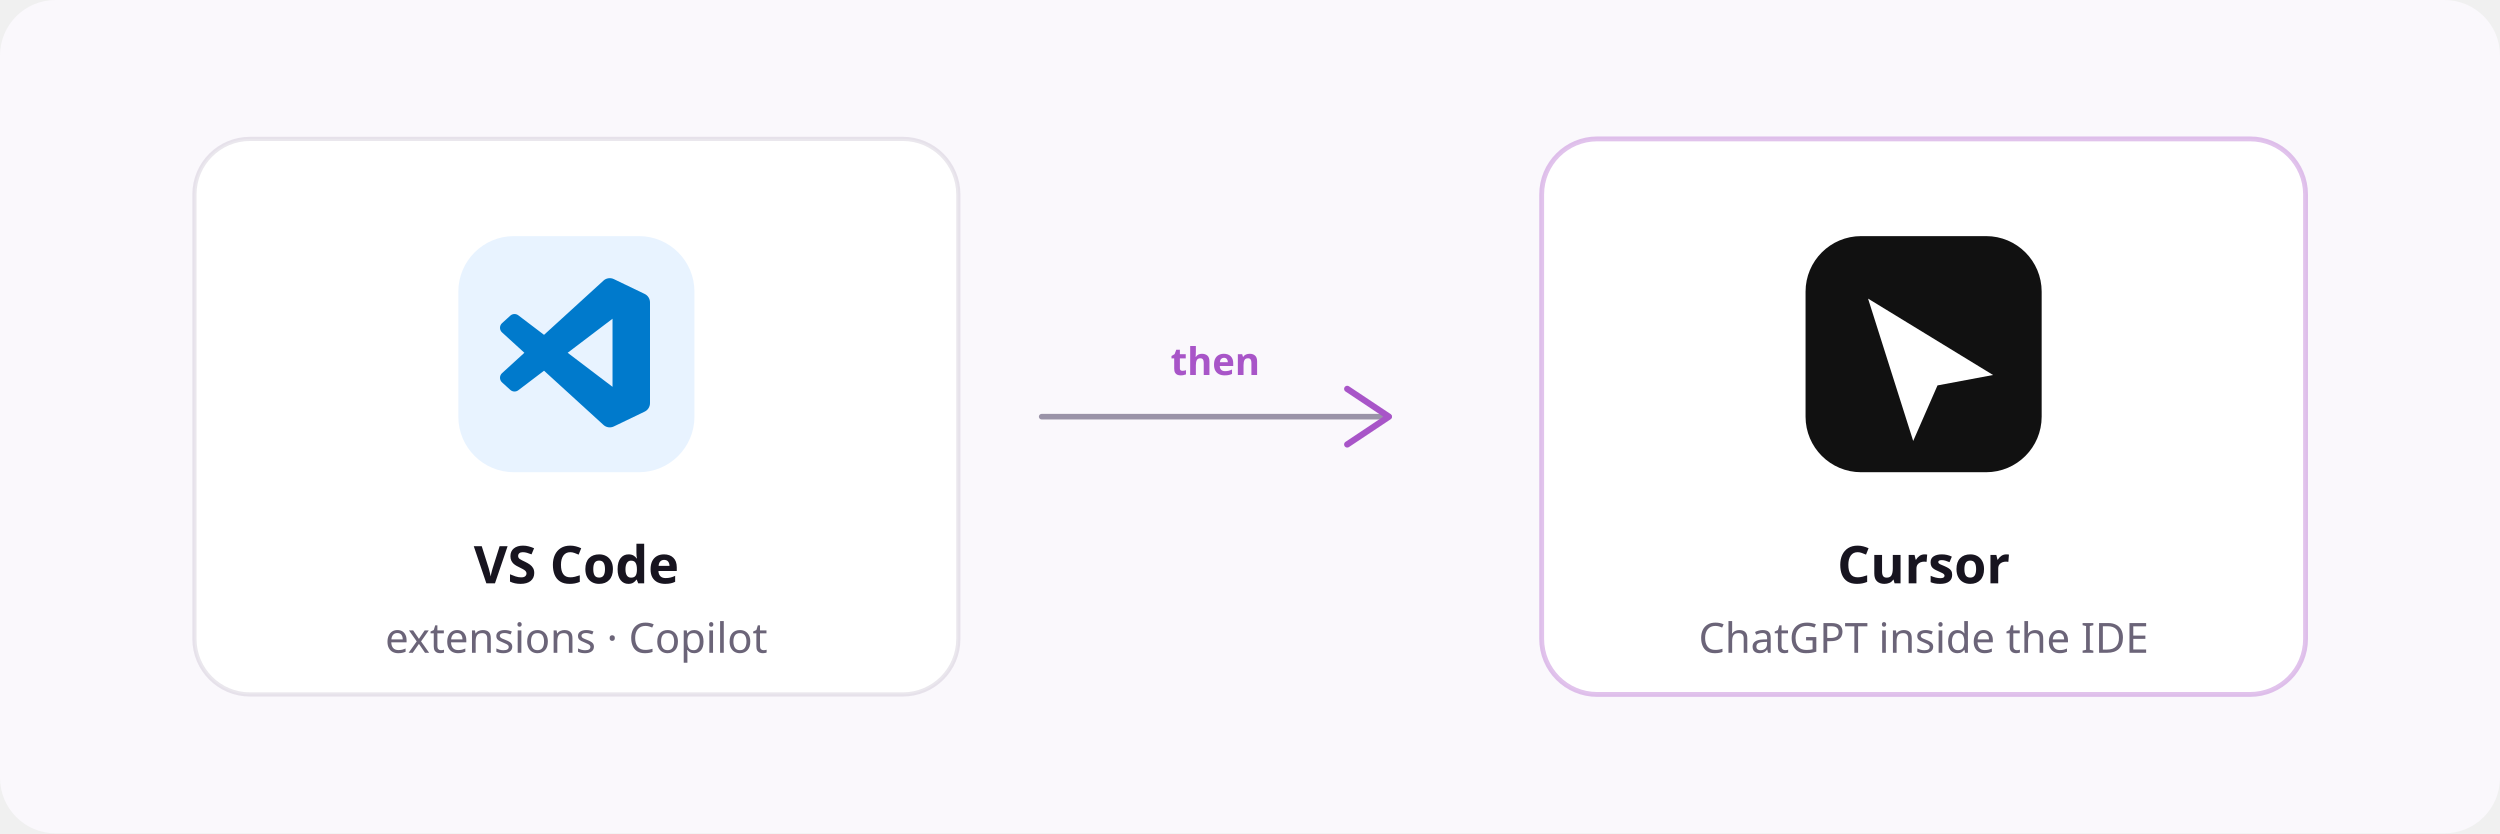
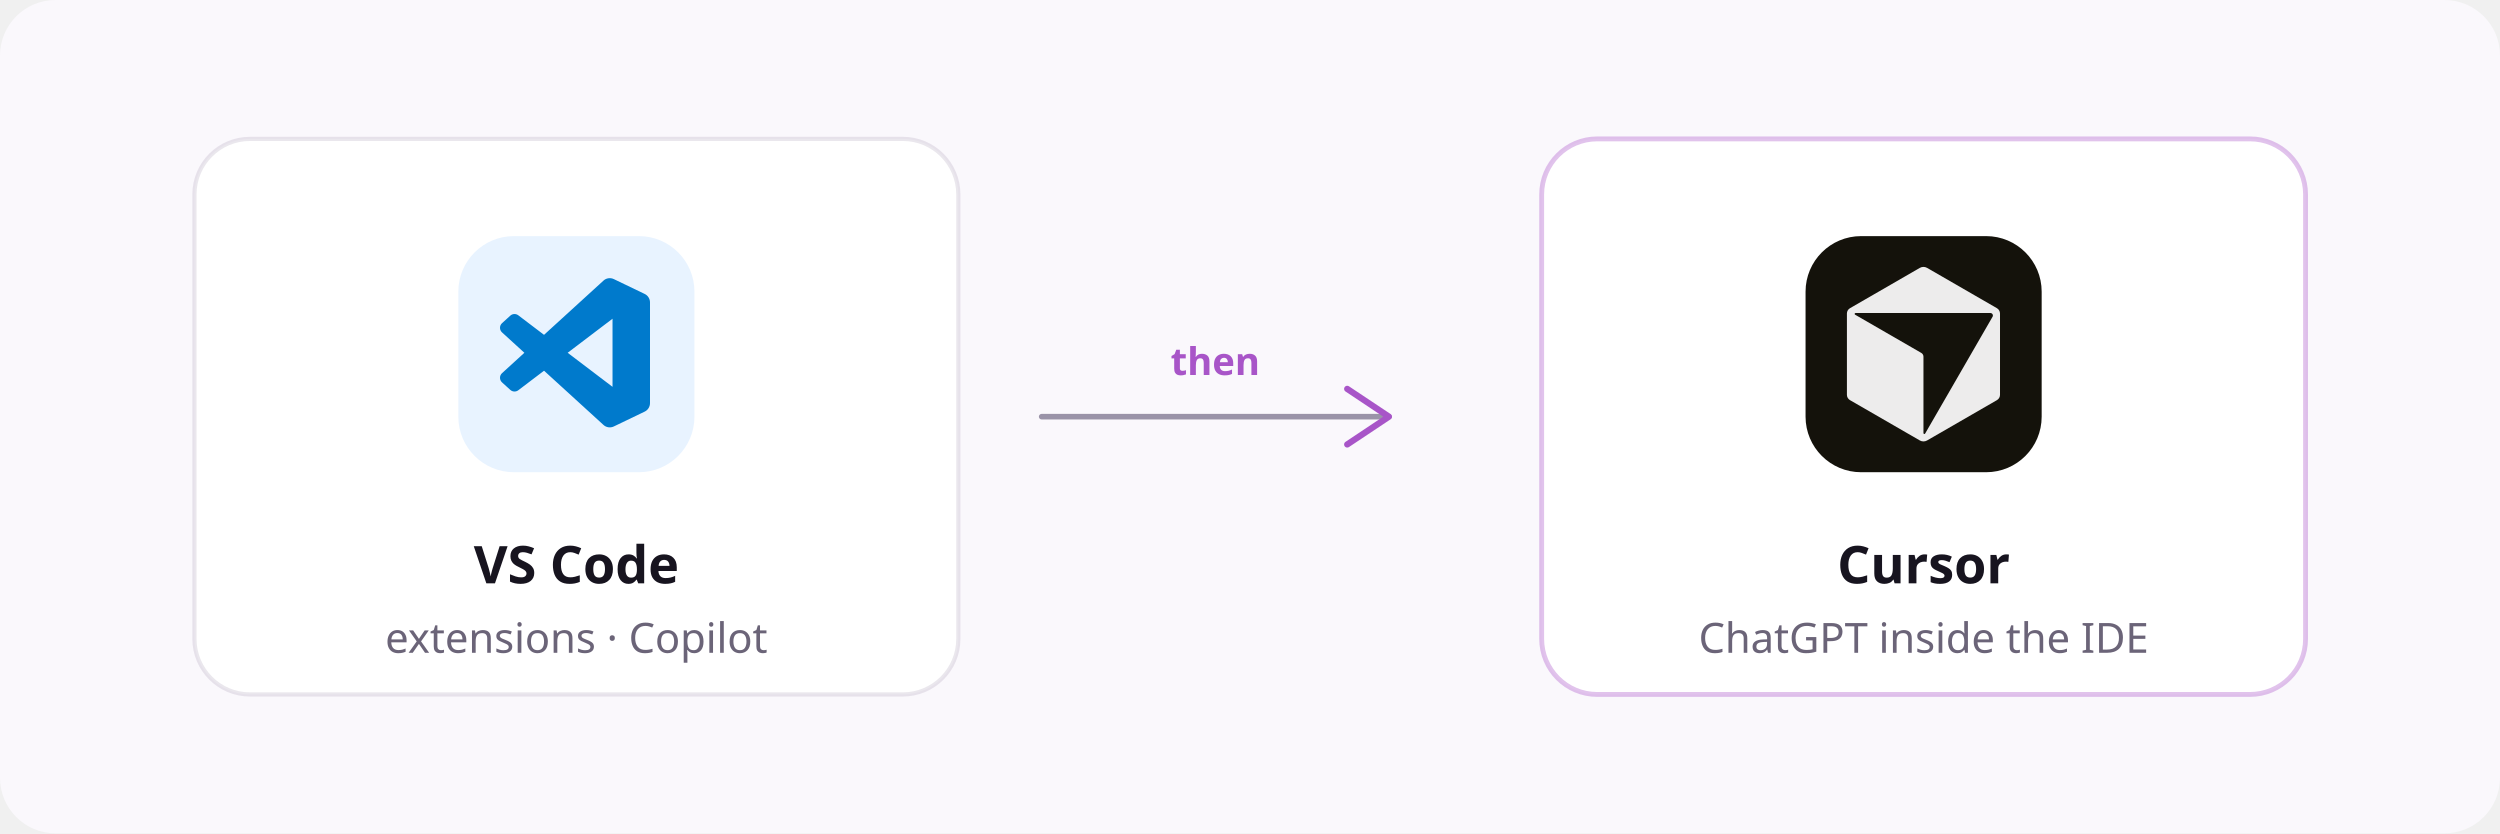
<svg xmlns="http://www.w3.org/2000/svg" width="720" height="240" viewBox="0 0 720 240" fill="none" role="img" aria-label="From VS Code to Cursor">
  <rect width="720" height="240" rx="16" fill="#faf8fc" />
  <rect x="56" y="40" width="220" height="160" rx="16" fill="#ffffff" stroke="rgba(80,50,100,0.12)" stroke-width="1.2" />
  <rect x="132" y="68" width="68" height="68" rx="16" fill="#e8f3ff" />
  <path transform="translate(144 80) scale(1.8)" fill="#007ACC" d="M23.15 2.587L18.21.21a1.494 1.494 0 0 0-1.705.29l-9.46 8.63-4.12-3.128a.999.999 0 0 0-1.276.057L.327 7.261A1 1 0 0 0 .326 8.74L3.899 12 .326 15.26a1 1 0 0 0 .001 1.479L1.65 17.94a.999.999 0 0 0 1.276.057l4.12-3.128 9.46 8.63a1.492 1.492 0 0 0 1.704.29l4.942-2.377A1.5 1.5 0 0 0 24 20.06V3.939a1.5 1.5 0 0 0-.85-1.352zm-5.146 14.861L10.826 12l7.178-5.448v10.896z" />
  <text x="166" y="168" text-anchor="middle" font-family="ui-sans-serif,system-ui,sans-serif" font-size="15" font-weight="600" fill="#17141f">VS Code</text>
  <text x="166" y="188" text-anchor="middle" font-family="ui-sans-serif,system-ui,sans-serif" font-size="12" fill="#6b6478">extensions · Copilot</text>
  <path d="M300 120h100" stroke="#9a93a8" stroke-width="1.6" stroke-linecap="round" />
  <path d="M388 112l12 8-12 8" fill="none" stroke="#a855c8" stroke-width="1.8" stroke-linecap="round" stroke-linejoin="round" />
  <text x="350" y="108" text-anchor="middle" font-family="ui-sans-serif,system-ui,sans-serif" font-size="11" font-weight="600" fill="#a855c8">then</text>
  <rect x="444" y="40" width="220" height="160" rx="16" fill="#ffffff" stroke="#a855c8" stroke-opacity="0.35" stroke-width="1.4" />
-   <rect x="520" y="68" width="68" height="68" rx="16" fill="#111" />
-   <path d="M538 86l36 22-16 3-7 16-13-41z" fill="#fff" />
+   <rect x="520" y="68" width="68" height="68" rx="16" fill="#14120b" />
+   <g transform="translate(520 68) scale(0.1328125)">
+     <path d="m415.035 156.35-151.503-87.469c-4.865-2.809-10.868-2.809-15.733 0l-151.497 87.469c-4.09 2.362-6.615 6.729-6.615 11.459v176.383c0 4.73 2.525 9.097 6.615 11.458l151.504 87.47c4.865 2.809 10.868 2.809 15.733 0l151.504-87.47c4.089-2.361 6.614-6.728 6.614-11.458v-176.383c0-4.73-2.525-9.097-6.614-11.459zm-9.516 18.528-146.255 253.32c-.988 1.707-3.599 1.01-3.599-.967v-165.872c0-3.314-1.771-6.379-4.644-8.044l-143.645-82.932c-1.707-.988-1.01-3.599.968-3.599h292.509c4.154 0 6.75 4.503 4.673 8.101h-.007z" fill="#edecec" />
+   </g>
  <text x="554" y="168" text-anchor="middle" font-family="ui-sans-serif,system-ui,sans-serif" font-size="15" font-weight="600" fill="#17141f">Cursor</text>
  <text x="554" y="188" text-anchor="middle" font-family="ui-sans-serif,system-ui,sans-serif" font-size="12" fill="#6b6478">ChatGPT inside the IDE</text>
</svg>
